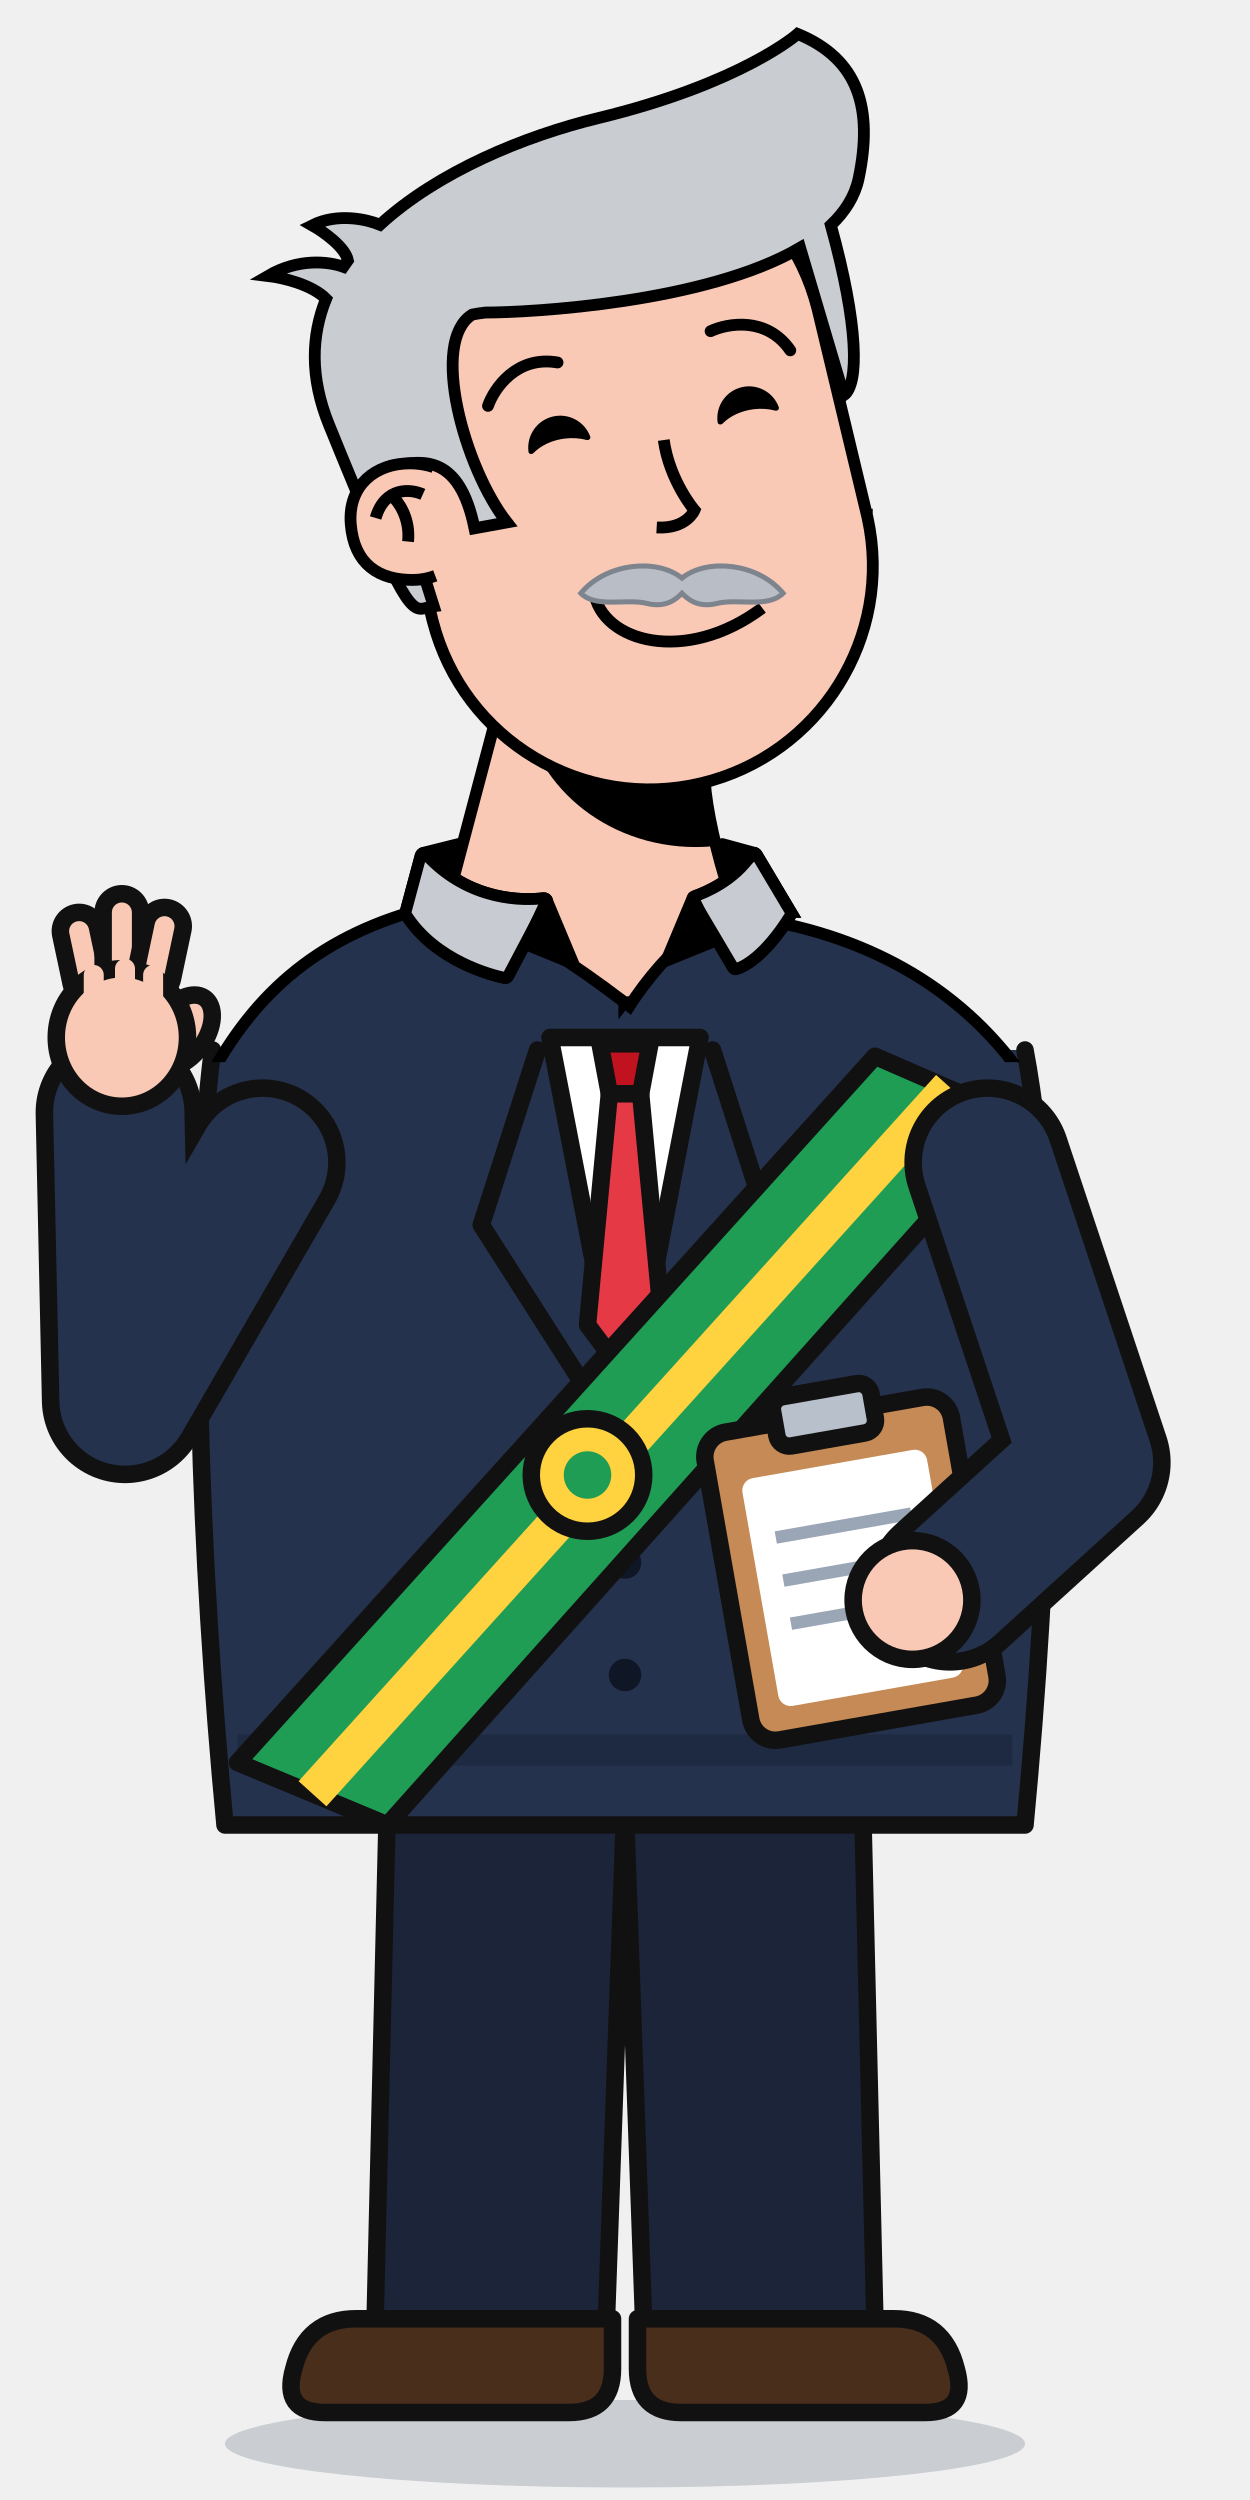
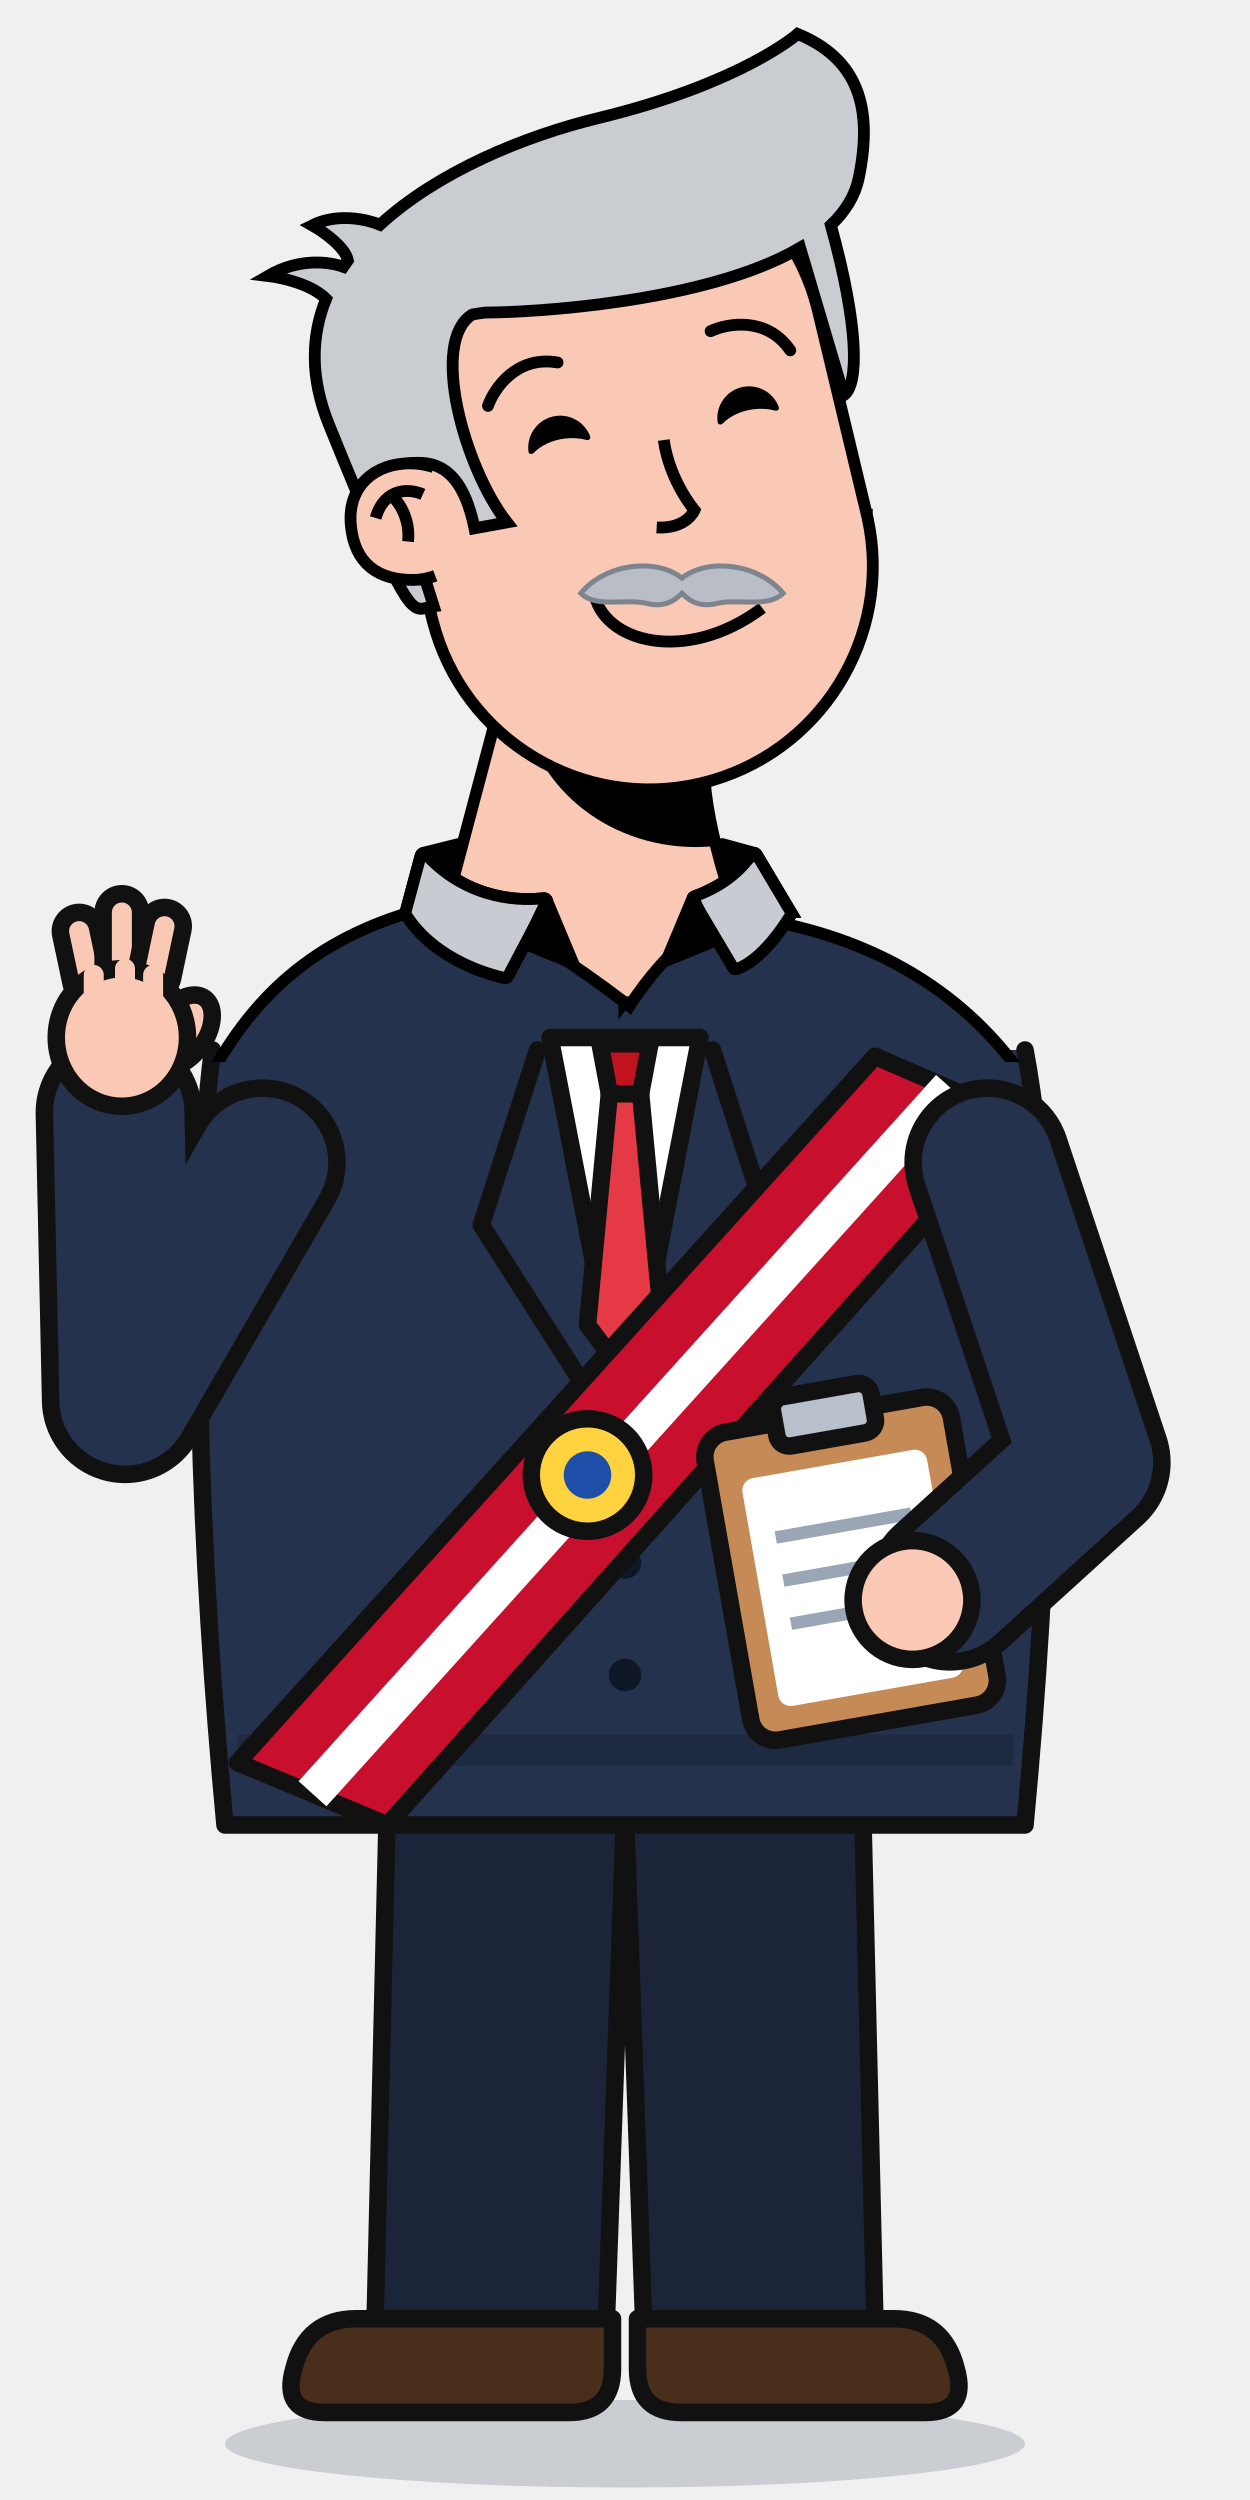
<svg xmlns="http://www.w3.org/2000/svg" viewBox="0 0 200 400" width="200" height="400">
  <ellipse cx="100" cy="391" rx="64" ry="7" fill="#1a2a40" opacity=".18" />
  <path d="M62 288 L60 372 H97 L100 288 Z" fill="#1b2438" stroke="#111" stroke-width="2.8" stroke-linejoin="round" stroke-linecap="round" />
  <path d="M100 288 L103 372 H140 L138 288 Z" fill="#1b2438" stroke="#111" stroke-width="2.8" stroke-linejoin="round" stroke-linecap="round" />
  <path d="M57 371 H98 V379 Q98 386 91 386 H52 Q45 386 47 379 Q49 371 57 371 Z" fill="#4a2e1c" stroke="#111" stroke-width="2.8" stroke-linejoin="round" stroke-linecap="round" />
  <path d="M102 371 H143 Q151 371 153 379 Q155 386 148 386 H109 Q102 386 102 379 Z" fill="#4a2e1c" stroke="#111" stroke-width="2.8" stroke-linejoin="round" stroke-linecap="round" />
  <path d="M34 168 C30 200 32 250 36 292 H164 C168 250 170 200 164 168 Z" fill="#24324d" />
  <path d="M34 168 C30 200 32 250 36 292 H164 C168 250 170 200 164 168" fill="none" stroke="#111" stroke-width="2.8" stroke-linejoin="round" stroke-linecap="round" />
  <path d="M38 280 H162" stroke="#1b2438" stroke-width="5" opacity=".6" />
  <svg x="15" y="0" width="170" height="170" viewBox="0 0 360 360" fill="none" shape-rendering="auto">
    <mask id="viewboxMask">
      <rect width="360" height="360" rx="0" ry="0" x="0" y="0" fill="#fff" />
    </mask>
    <g mask="url(#viewboxMask)">
      <g transform="translate(80 23)">
        <path d="M154 319.5c-14.4-20-25.67-58.67-27-78L58.5 212 30 319.5h124Z" fill="#f9c9b6" stroke="#000" stroke-width="4" />
        <path d="M130.37 263.69c-2.1.2-4.22.31-6.37.31-30.78 0-56.05-21.57-58.76-49.1L127 241.5c.38 5.48 1.55 13.32 3.37 22.19Z" fill="#000" style="mix-blend-mode:multiply" />
        <path d="M181.94 151.37v.01l.1.4.14.65A75.72 75.72 0 0 1 34.93 187.7l-.2-.74L18 117.13l-.06-.29A75.72 75.72 0 0 1 165.2 81.55l.05.21.02.08.05.2.05.2v.01l16.4 68.44.08.34.08.34Z" fill="#f9c9b6" stroke="#000" stroke-width="4" />
        <g transform="translate(34 102.3)" />
      </g>
      <g transform="translate(170 183)">
        <path d="M-.5 17.5c2.5 17 31 25 57 5.5" stroke="#000000" stroke-width="4" />
      </g>
      <g transform="translate(110 102)">
        <path d="M99 10.21c5.67-2.66 19-5.1 27 6.5M23.58 35.52c2.07-5.9 9.68-17.12 23.56-14.7" stroke="#000000" stroke-width="4" stroke-linecap="round" />
      </g>
      <g transform="translate(49 11)">
        <path d="M210.18 49.4c-1.27 6.05-4.6 11.32-9.43 15.9 9.4 34.06 9.6 53.87 4.38 57.65l-14.8-49.99C158.4 91.7 98.65 94.9 83.69 94.9c-1.55.17-3.02.4-4.43.67-14.65 9-2.6 52.12 11.75 70.43l-11 2c-5.14-24.97-17.41-22.92-26.61-21.38l-.32.05c2.2 13.63 6.72 27.74 10.45 39.32.95 2.99 1.86 5.8 2.66 8.4-.79.1-1.48.3-2.12.47-5.5 1.53-7.41 2.06-33.38-61.97-6.47-15.95-6.03-30.16-.97-42.62-4.78-4.8-14.37-7.14-19.71-7.78 10.44-6.12 20.58-4.87 25.54-3.1.5-.75 1.02-1.49 1.56-2.22-.97-4.41-7.96-9.46-12.11-11.82 8.55-4.3 18.6-2.03 22.98-.2C67.63 47.13 97.03 35.05 122 29 170.81 17.17 189.5.5 189.5.5c20.68 8.5 25.62 25.22 20.68 48.9Z" fill="#c9ccd1" stroke="#000" stroke-width="4" />
      </g>
      <g transform="translate(142 119)">
        <path d="M5.29 34.07c.11.82 1.14 1 1.72.41 2.46-2.52 6.25-4.36 10.65-4.89 2.6-.3 5.1-.12 7.32.48.75.2 1.5-.44 1.23-1.17A10.84 10.84 0 0 0 5.3 34.07ZM69.38 24.07c.12.82 1.15 1 1.73.41 2.44-2.48 6.19-4.3 10.54-4.83 2.56-.3 5.03-.12 7.23.47.75.2 1.5-.44 1.23-1.17a10.74 10.74 0 0 0-20.73 5.12Z" fill="#000000" />
        <g transform="translate(-40 -8)" />
      </g>
      <g transform="rotate(-8 1149.44 -1186.92)">
        <path d="M16.5 3c0 14 7 25 7 25S20 34 10 32" stroke="#000" stroke-width="4" />
      </g>
      <g transform="translate(84 154)">
        <path d="M30.5 6.18A23.78 23.78 0 0 0 23.08 5c-10.5 0-19 6.5-18 18.5 1.04 12.5 8.5 17 19 17A19.6 19.6 0 0 0 31 39.23" stroke="#000" stroke-width="8" />
        <path d="M31.5 39.04a19.38 19.38 0 0 1-7.42 1.46c-10.5 0-17.96-4.5-19-17-1-12 7.5-18.5 18-18.5 3.14 0 6.19.6 8.92 1.73l-.5 32.3Z" fill="#f9c9b6" />
        <path d="M27.5 13.5c-4-1.83-12.8-2.8-16 8" stroke="#000" stroke-width="4" />
        <path d="M17 14c2.17 1.83 6.3 7.5 5.5 15.5" stroke="#000" stroke-width="4" />
        <g transform="translate(3 35)" />
      </g>
      <g transform="translate(53 272)">
        <g stroke="#000" stroke-width="4">
          <path d="M126.77 67.58 128 66l-1.23 1.58 1.72 1.34 1.19-1.83v-.02l.05-.06.04-.05a28.57 28.57 0 0 1 .8-1.18 112.35 112.35 0 0 1 11.5-14.05c3.67-3.78 7.83-7.4 12.13-9.93 4.31-2.53 8.58-3.84 12.53-3.3C209.17 44.2 240.4 63 260.67 91h-273.3c16.3-29.34 39.49-48.02 77.07-56.59 1.6-.36 3.78-.25 6.5.38 2.7.63 5.77 1.73 9.09 3.19 6.62 2.9 14.02 7.16 20.97 11.56a355.78 355.78 0 0 1 25.24 17.63l.4.3.1.08.02.02h.01Z" fill="#24324d" />
          <path d="m52.61 37.08 5.17-19.23c.2-.78 1.22-1 1.76-.4C74.4 33.7 93.16 33.08 99.4 32.33c.84-.1 1.5.82 1.1 1.58L87.34 58.86c-.2.38-.62.6-1.04.5-3.95-.82-23.62-5.63-33.57-21.5a1 1 0 0 1-.12-.78ZM183.2 36.98 171.61 17.5c-.4-.66-1.37-.65-1.79 0-5.73 8.83-15.63 12.9-19.09 14.1-.62.22-.9.96-.57 1.53l13.5 22.81c.2.34.59.53.97.42 2.13-.61 9.46-3.67 18.54-18.34a1 1 0 0 0 .01-1.04Z" fill="#24324d" />
          <path d="m52.61 37.08 5.17-19.23c.2-.78 1.22-1 1.76-.4C74.4 33.7 93.16 33.08 99.4 32.33c.84-.1 1.5.82 1.1 1.58L87.34 58.86c-.2.38-.62.6-1.04.5-3.95-.82-23.62-5.63-33.57-21.5a1 1 0 0 1-.12-.78ZM183.2 36.98 171.61 17.5c-.4-.66-1.37-.65-1.79 0-5.73 8.83-15.63 12.9-19.09 14.1-.62.22-.9.96-.57 1.53l13.5 22.81c.2.34.59.53.97.42 2.13-.61 9.46-3.67 18.54-18.34a1 1 0 0 0 .01-1.04Z" fill="#fff" fill-opacity=".75" />
          <path d="m109.5 54.5-9-21.5-7 15 16 6.5ZM141 53.5l9-21.5 7 15-16 6.5ZM70.5 14l-12 3 10 6.5 2-9.5ZM160 14l11 3-7 6.5-4-9.5Z" fill="#000" stroke-linejoin="round" />
        </g>
      </g>
    </g>
  </svg>
  <path d="M88 166 H112 L100 228 Z" fill="#ffffff" stroke="#111" stroke-width="2.8" stroke-linejoin="round" stroke-linecap="round" />
  <path d="M96 167 H104 L102.5 175 H97.5 Z" fill="#c1121f" stroke="#111" stroke-width="2.8" stroke-linejoin="round" stroke-linecap="round" />
  <path d="M97.5 175 H102.5 L106 212 L100 220 L94 212 Z" fill="#e63946" stroke="#111" stroke-width="2.8" stroke-linejoin="round" stroke-linecap="round" />
  <path d="M86 168 L77 196 L100 232 M114 168 L123 196 L100 232" fill="none" stroke="#111" stroke-width="2.8" stroke-linejoin="round" stroke-linecap="round" />
  <circle cx="100" cy="250" r="2.6" fill="#0f1626" />
  <circle cx="100" cy="268" r="2.6" fill="#0f1626" />
-   <path d="M140 169 L163 179 L62 292 L38 282 Z" fill="#1f9d55" stroke="#111" stroke-width="2.8" stroke-linejoin="round" stroke-linecap="round" />
-   <path d="M152 174 L50 287" stroke="#ffd23f" stroke-width="6" />
+   <path d="M140 169 L163 179 L62 292 L38 282 Z" fill="#c8102e" stroke="#111" stroke-width="2.8" stroke-linejoin="round" stroke-linecap="round" />
+   <path d="M152 174 L50 287" stroke="#ffffff" stroke-width="6" />
  <circle cx="94" cy="236" r="9" fill="#ffd23f" stroke="#111" stroke-width="2.8" stroke-linejoin="round" stroke-linecap="round" />
-   <circle cx="94" cy="236" r="3.8" fill="#1f9d55" />
+   <circle cx="94" cy="236" r="3.8" fill="#1d4fa8" />
  <g transform="rotate(-10 136 250)">
    <rect x="116" y="226" width="40" height="50" rx="4" fill="#c58a55" stroke="#111" stroke-width="2.8" stroke-linejoin="round" stroke-linecap="round" />
    <rect x="121" y="234" width="30" height="37" rx="2" fill="#ffffff" />
    <path d="M125 244 H147 M125 251 H147 M125 258 H141" stroke="#9aa5b5" stroke-width="2" />
    <rect x="128" y="222" width="16" height="8" rx="2" fill="#b8c0cc" stroke="#111" stroke-width="2.8" stroke-linejoin="round" stroke-linecap="round" />
  </g>
  <path d="M42 186 L20 224 L19 178" stroke="#111" stroke-width="26.6" stroke-linecap="round" stroke-linejoin="round" fill="none" />
  <path d="M42 186 L20 224 L19 178" stroke="#24324d" stroke-width="21" stroke-linecap="round" stroke-linejoin="round" fill="none" />
  <g fill="#f9c9b6" stroke="#111" stroke-width="2.8" stroke-linejoin="round" stroke-linecap="round">
    <rect x="10.5" y="146" width="6" height="14" rx="3" transform="rotate(-12 13 153)" />
    <rect x="16.5" y="143" width="6" height="15" rx="3" />
    <rect x="22.5" y="145" width="6" height="14" rx="3" transform="rotate(12 25 152)" />
    <ellipse cx="29" cy="165" rx="4" ry="6.5" transform="rotate(35 29 165)" />
    <ellipse cx="19.5" cy="166" rx="10.5" ry="11" />
  </g>
  <path d="M15 156 V162 M20 155 V161 M24.5 156 V162" stroke="#f9c9b6" stroke-width="3.2" stroke-linecap="round" />
  <path d="M158 186 L174 234 L152 254" stroke="#111" stroke-width="26.6" stroke-linecap="round" stroke-linejoin="round" fill="none" />
  <path d="M158 186 L174 234 L152 254" stroke="#24324d" stroke-width="21" stroke-linecap="round" stroke-linejoin="round" fill="none" />
  <circle cx="146" cy="256" r="9.5" fill="#f9c9b6" stroke="#111" stroke-width="2.8" stroke-linejoin="round" stroke-linecap="round" />
  <g transform="translate(109.112 94.112) scale(0.4046)">
    <path d="M0 -4 C-10 -12 -30 -10 -40 2 C-34 8 -22 4 -14 6 C-6 8 -2 4 0 2 C2 4 6 8 14 6 C22 4 34 8 40 2 C30 -10 10 -12 0 -4 Z" fill="#b9bec6" stroke="#7d848e" stroke-width="2" />
  </g>
</svg>
